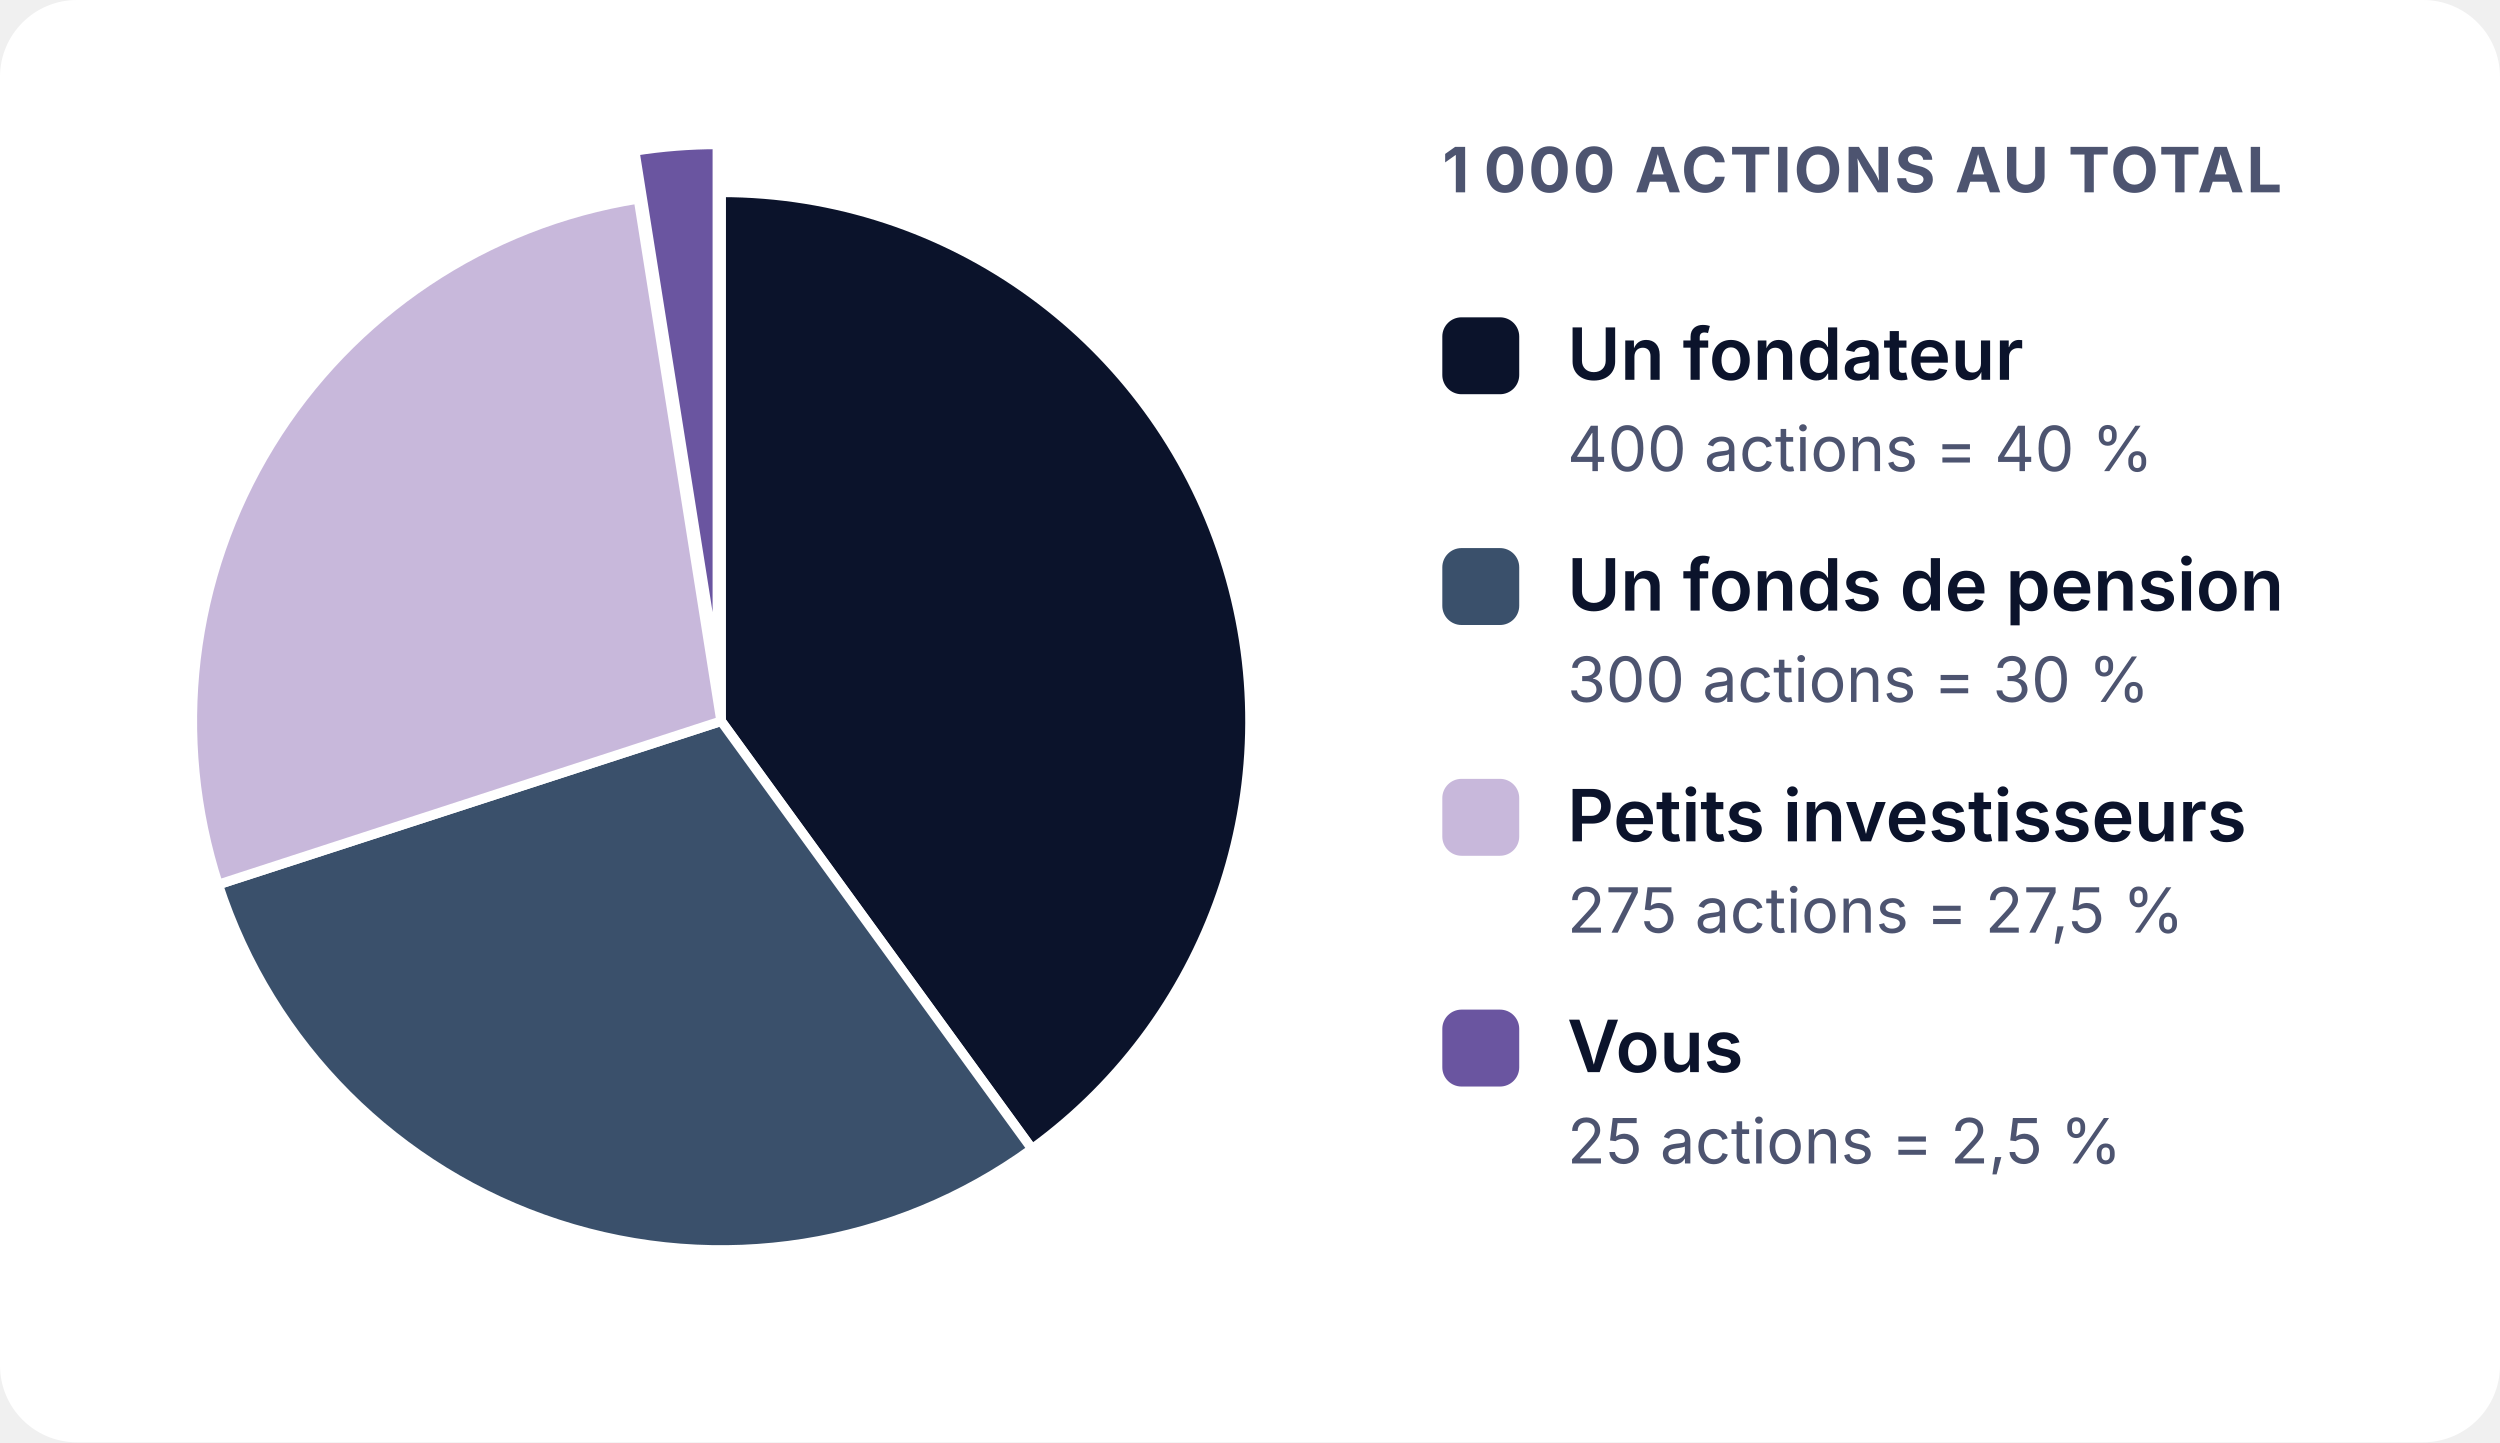
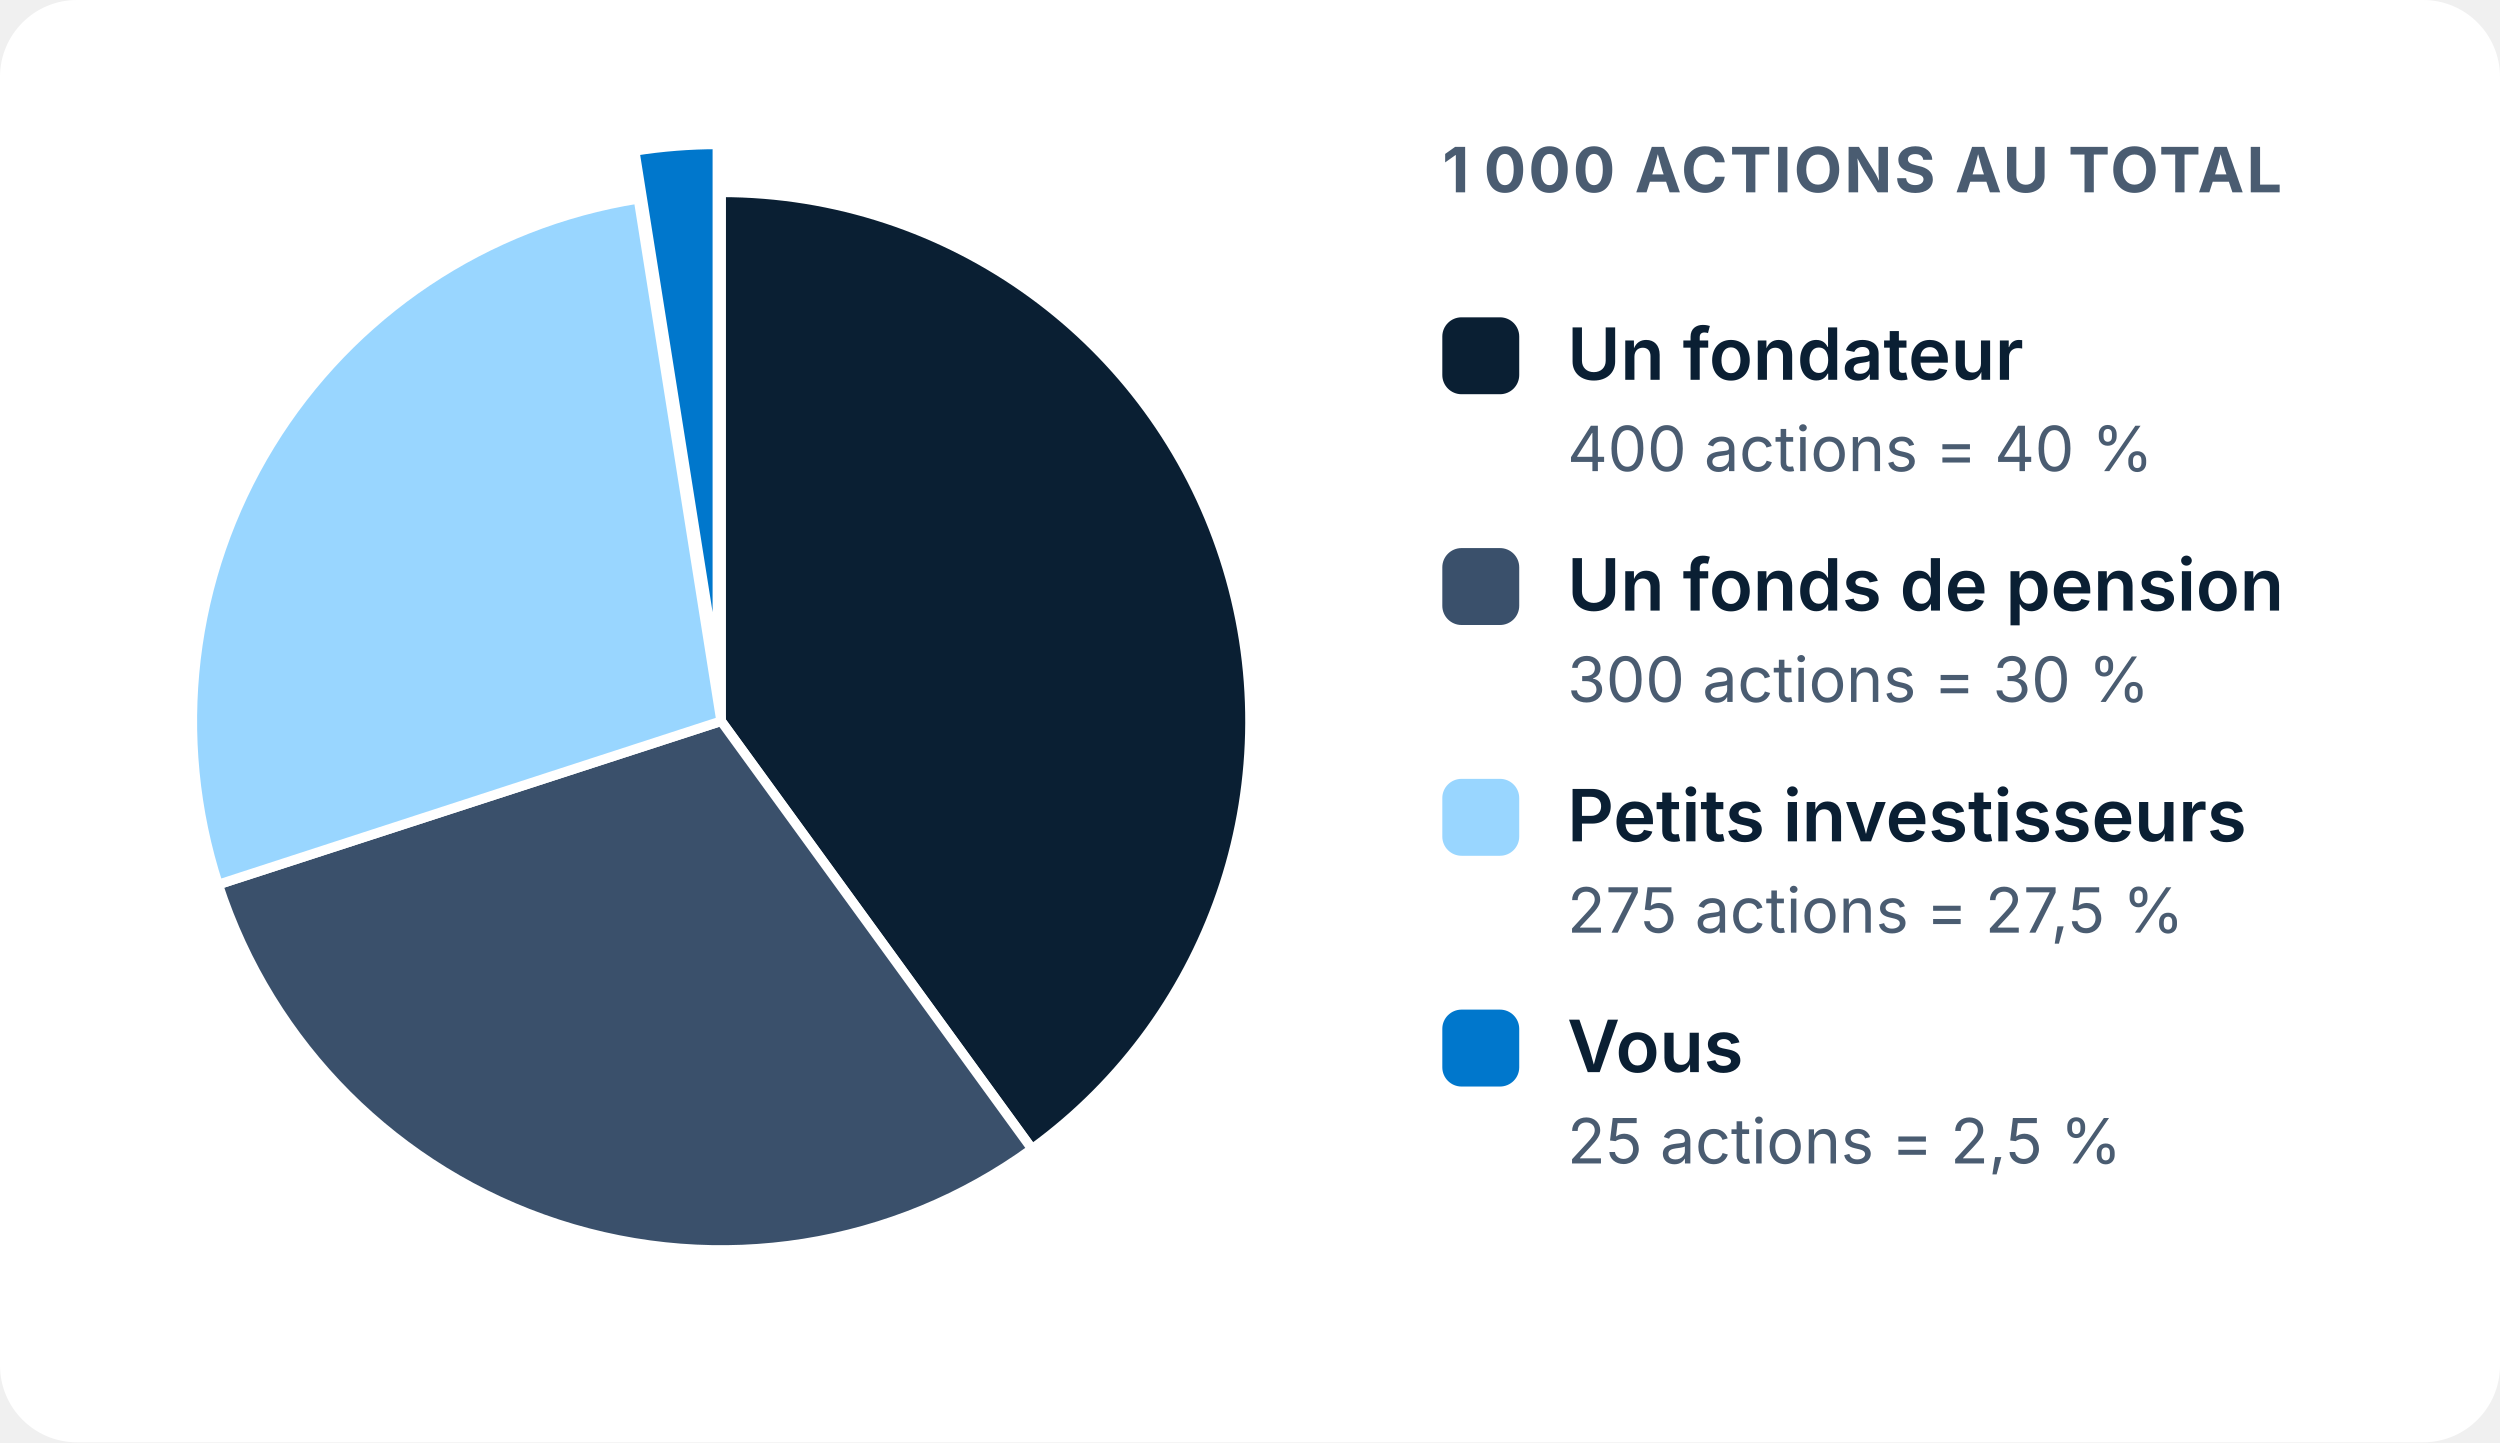
<svg xmlns="http://www.w3.org/2000/svg" viewBox="0 0 520 300" font-family="Inter, system-ui, sans-serif">
  <rect width="520" height="300" rx="16" fill="#ffffff" />
-   <path d="M150.00 150.00 L150.00 40.00 A110 110 0 0 1 214.66 238.99 Z" fill="#0B132B" stroke="#ffffff" stroke-width="2" />
+   <path d="M150.00 150.00 L150.00 40.00 A110 110 0 0 1 214.66 238.99 Z" fill="#0a1f33" stroke="#ffffff" stroke-width="2" />
  <path d="M150.00 150.00 L214.66 238.99 A110 110 0 0 1 45.38 183.99 Z" fill="#3A506B" stroke="#ffffff" stroke-width="2" />
-   <path d="M150.00 150.00 L45.38 183.99 A110 110 0 0 1 132.79 41.35 Z" fill="#C8B8DB" stroke="#ffffff" stroke-width="2" />
-   <path d="M149.22 140.03 L132.01 31.39 A110 110 0 0 1 149.22 30.03 Z" fill="#6A55A0" stroke="#ffffff" stroke-width="2" />
-   <rect x="300" y="66" width="16" height="16" rx="4" fill="#0B132B" />
-   <text x="326" y="79" font-size="15" font-weight="600" fill="#0B132B">Un fondateur</text>
-   <text x="326" y="98" font-size="13" fill="#4D5470">400 actions = 40 %</text>
+   <path d="M150.00 150.00 L45.38 183.99 A110 110 0 0 1 132.79 41.35 Z" fill="#99d6ff" stroke="#ffffff" stroke-width="2" />
+   <path d="M149.22 140.03 L132.01 31.39 A110 110 0 0 1 149.22 30.03 Z" fill="#0077cc" stroke="#ffffff" stroke-width="2" />
+   <rect x="300" y="66" width="16" height="16" rx="4" fill="#0a1f33" />
+   <text x="326" y="79" font-size="15" font-weight="600" fill="#0a1f33">Un fondateur</text>
+   <text x="326" y="98" font-size="13" fill="#4a5c71">400 actions = 40 %</text>
  <rect x="300" y="114" width="16" height="16" rx="4" fill="#3A506B" />
-   <text x="326" y="127" font-size="15" font-weight="600" fill="#0B132B">Un fonds de pension</text>
-   <text x="326" y="146" font-size="13" fill="#4D5470">300 actions = 30 %</text>
-   <rect x="300" y="162" width="16" height="16" rx="4" fill="#C8B8DB" />
-   <text x="326" y="175" font-size="15" font-weight="600" fill="#0B132B">Petits investisseurs</text>
-   <text x="326" y="194" font-size="13" fill="#4D5470">275 actions = 27,5 %</text>
-   <rect x="300" y="210" width="16" height="16" rx="4" fill="#6A55A0" />
-   <text x="326" y="223" font-size="15" font-weight="600" fill="#0B132B">Vous</text>
-   <text x="326" y="242" font-size="13" fill="#4D5470">25 actions = 2,5 %</text>
-   <text x="300" y="40" font-size="13" font-weight="700" fill="#4D5470" letter-spacing="0.5">1 000 ACTIONS AU TOTAL</text>
+   <text x="326" y="127" font-size="15" font-weight="600" fill="#0a1f33">Un fonds de pension</text>
+   <text x="326" y="146" font-size="13" fill="#4a5c71">300 actions = 30 %</text>
+   <rect x="300" y="162" width="16" height="16" rx="4" fill="#99d6ff" />
+   <text x="326" y="175" font-size="15" font-weight="600" fill="#0a1f33">Petits investisseurs</text>
+   <text x="326" y="194" font-size="13" fill="#4a5c71">275 actions = 27,5 %</text>
+   <rect x="300" y="210" width="16" height="16" rx="4" fill="#0077cc" />
+   <text x="326" y="223" font-size="15" font-weight="600" fill="#0a1f33">Vous</text>
+   <text x="326" y="242" font-size="13" fill="#4a5c71">25 actions = 2,5 %</text>
+   <text x="300" y="40" font-size="13" font-weight="700" fill="#4a5c71" letter-spacing="0.5">1 000 ACTIONS AU TOTAL</text>
</svg>
